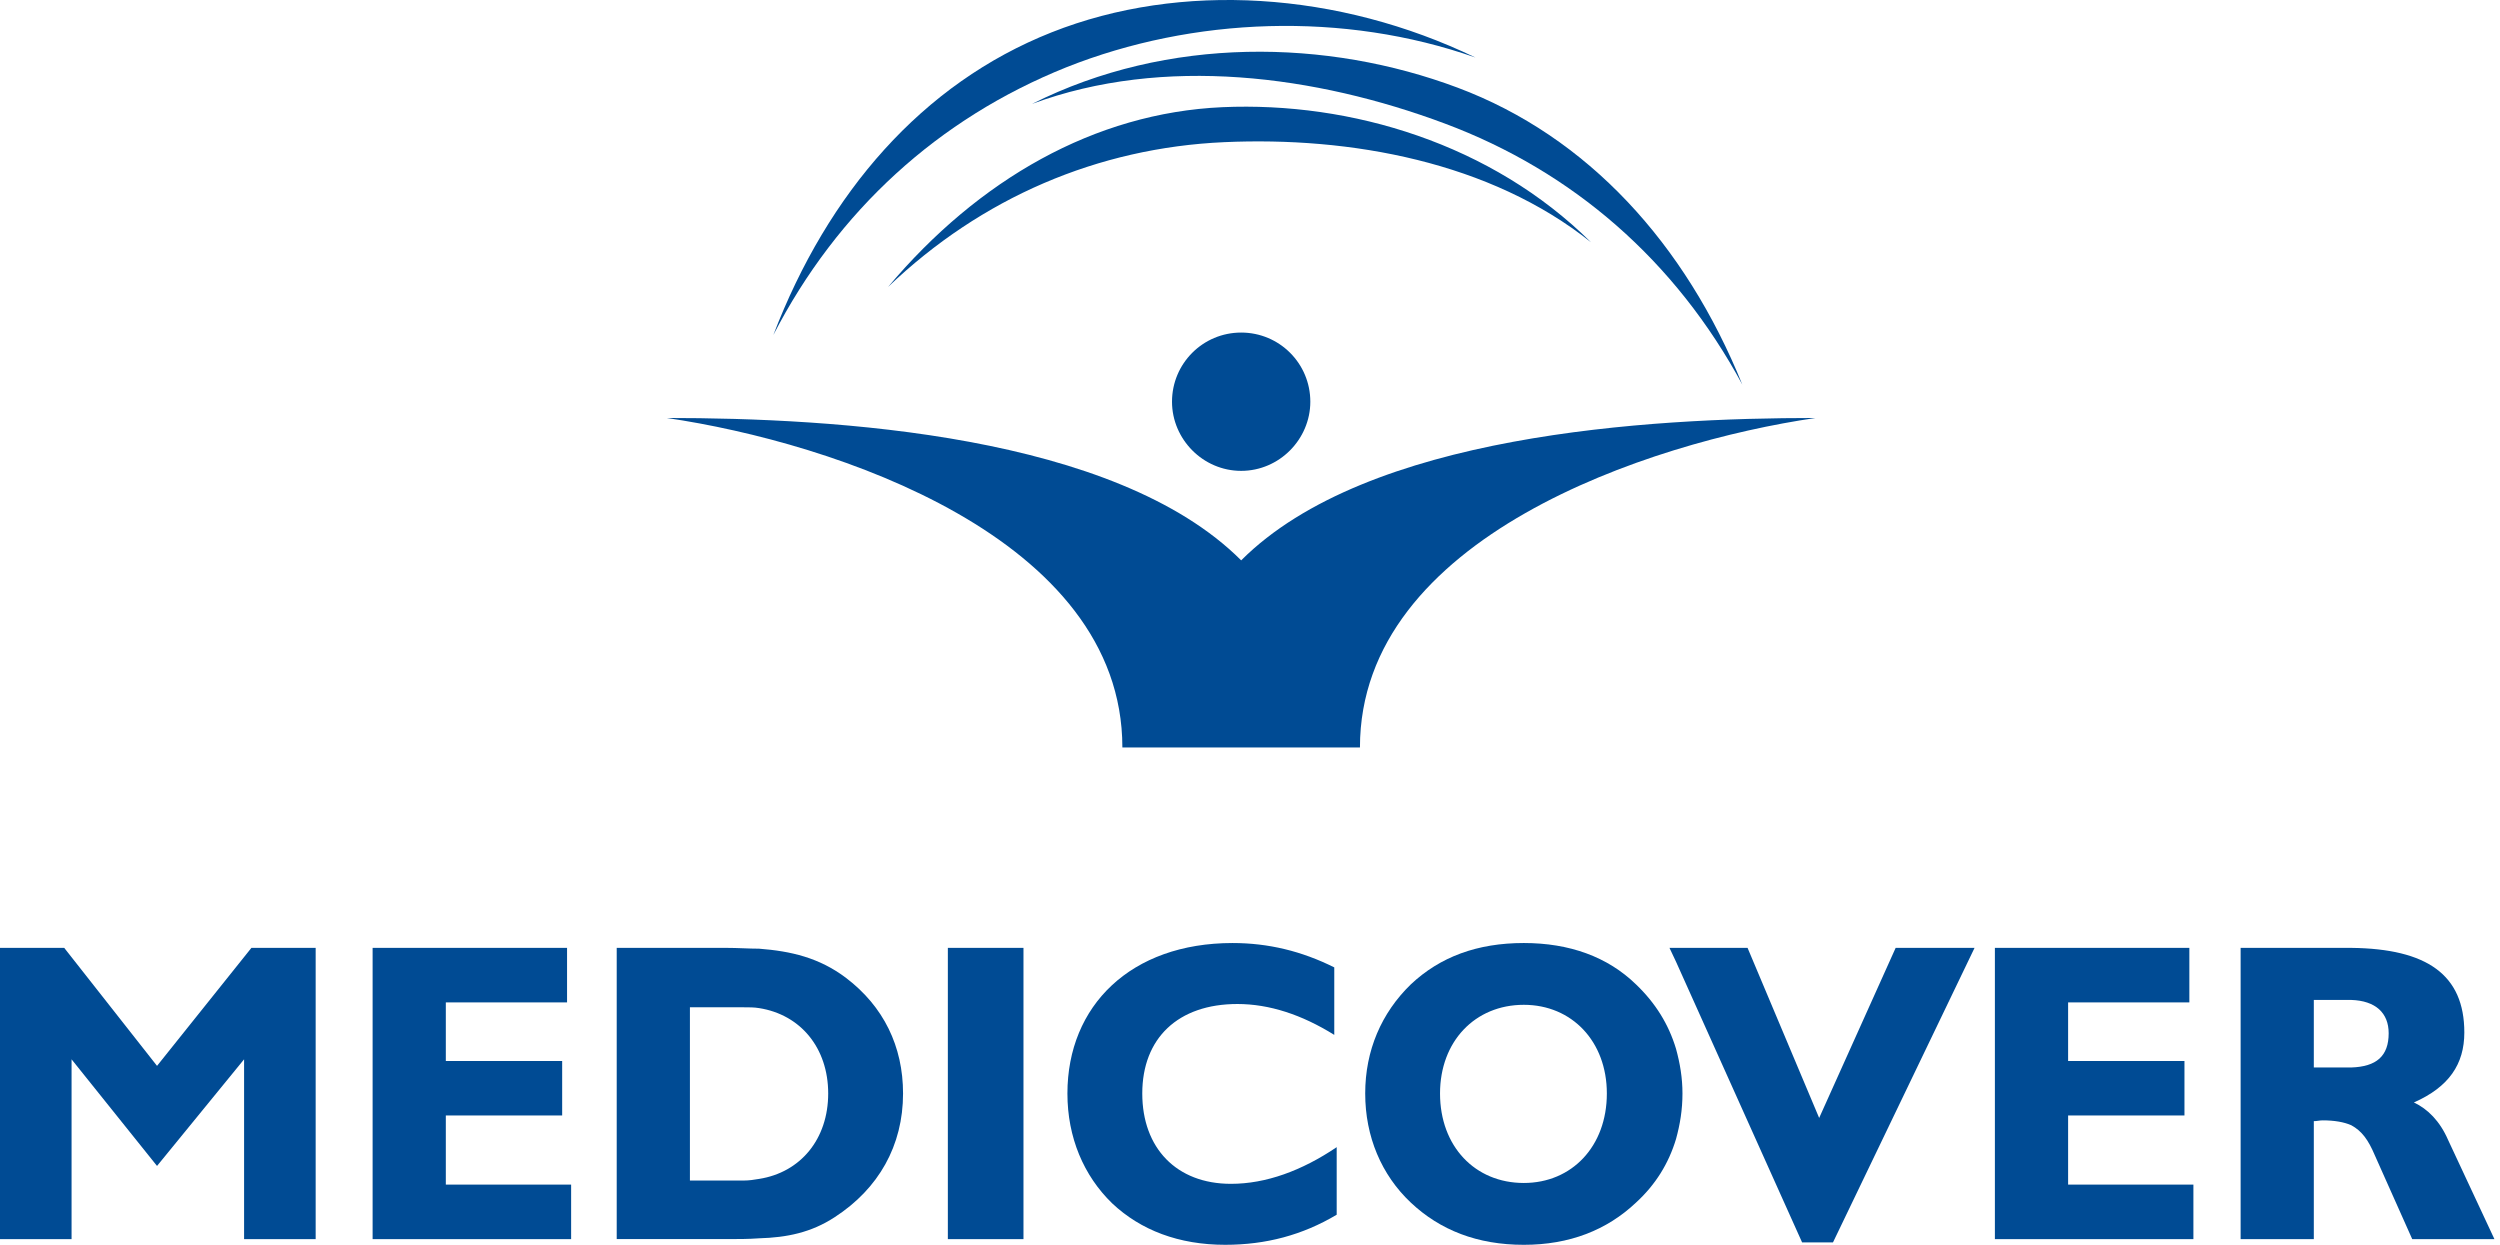
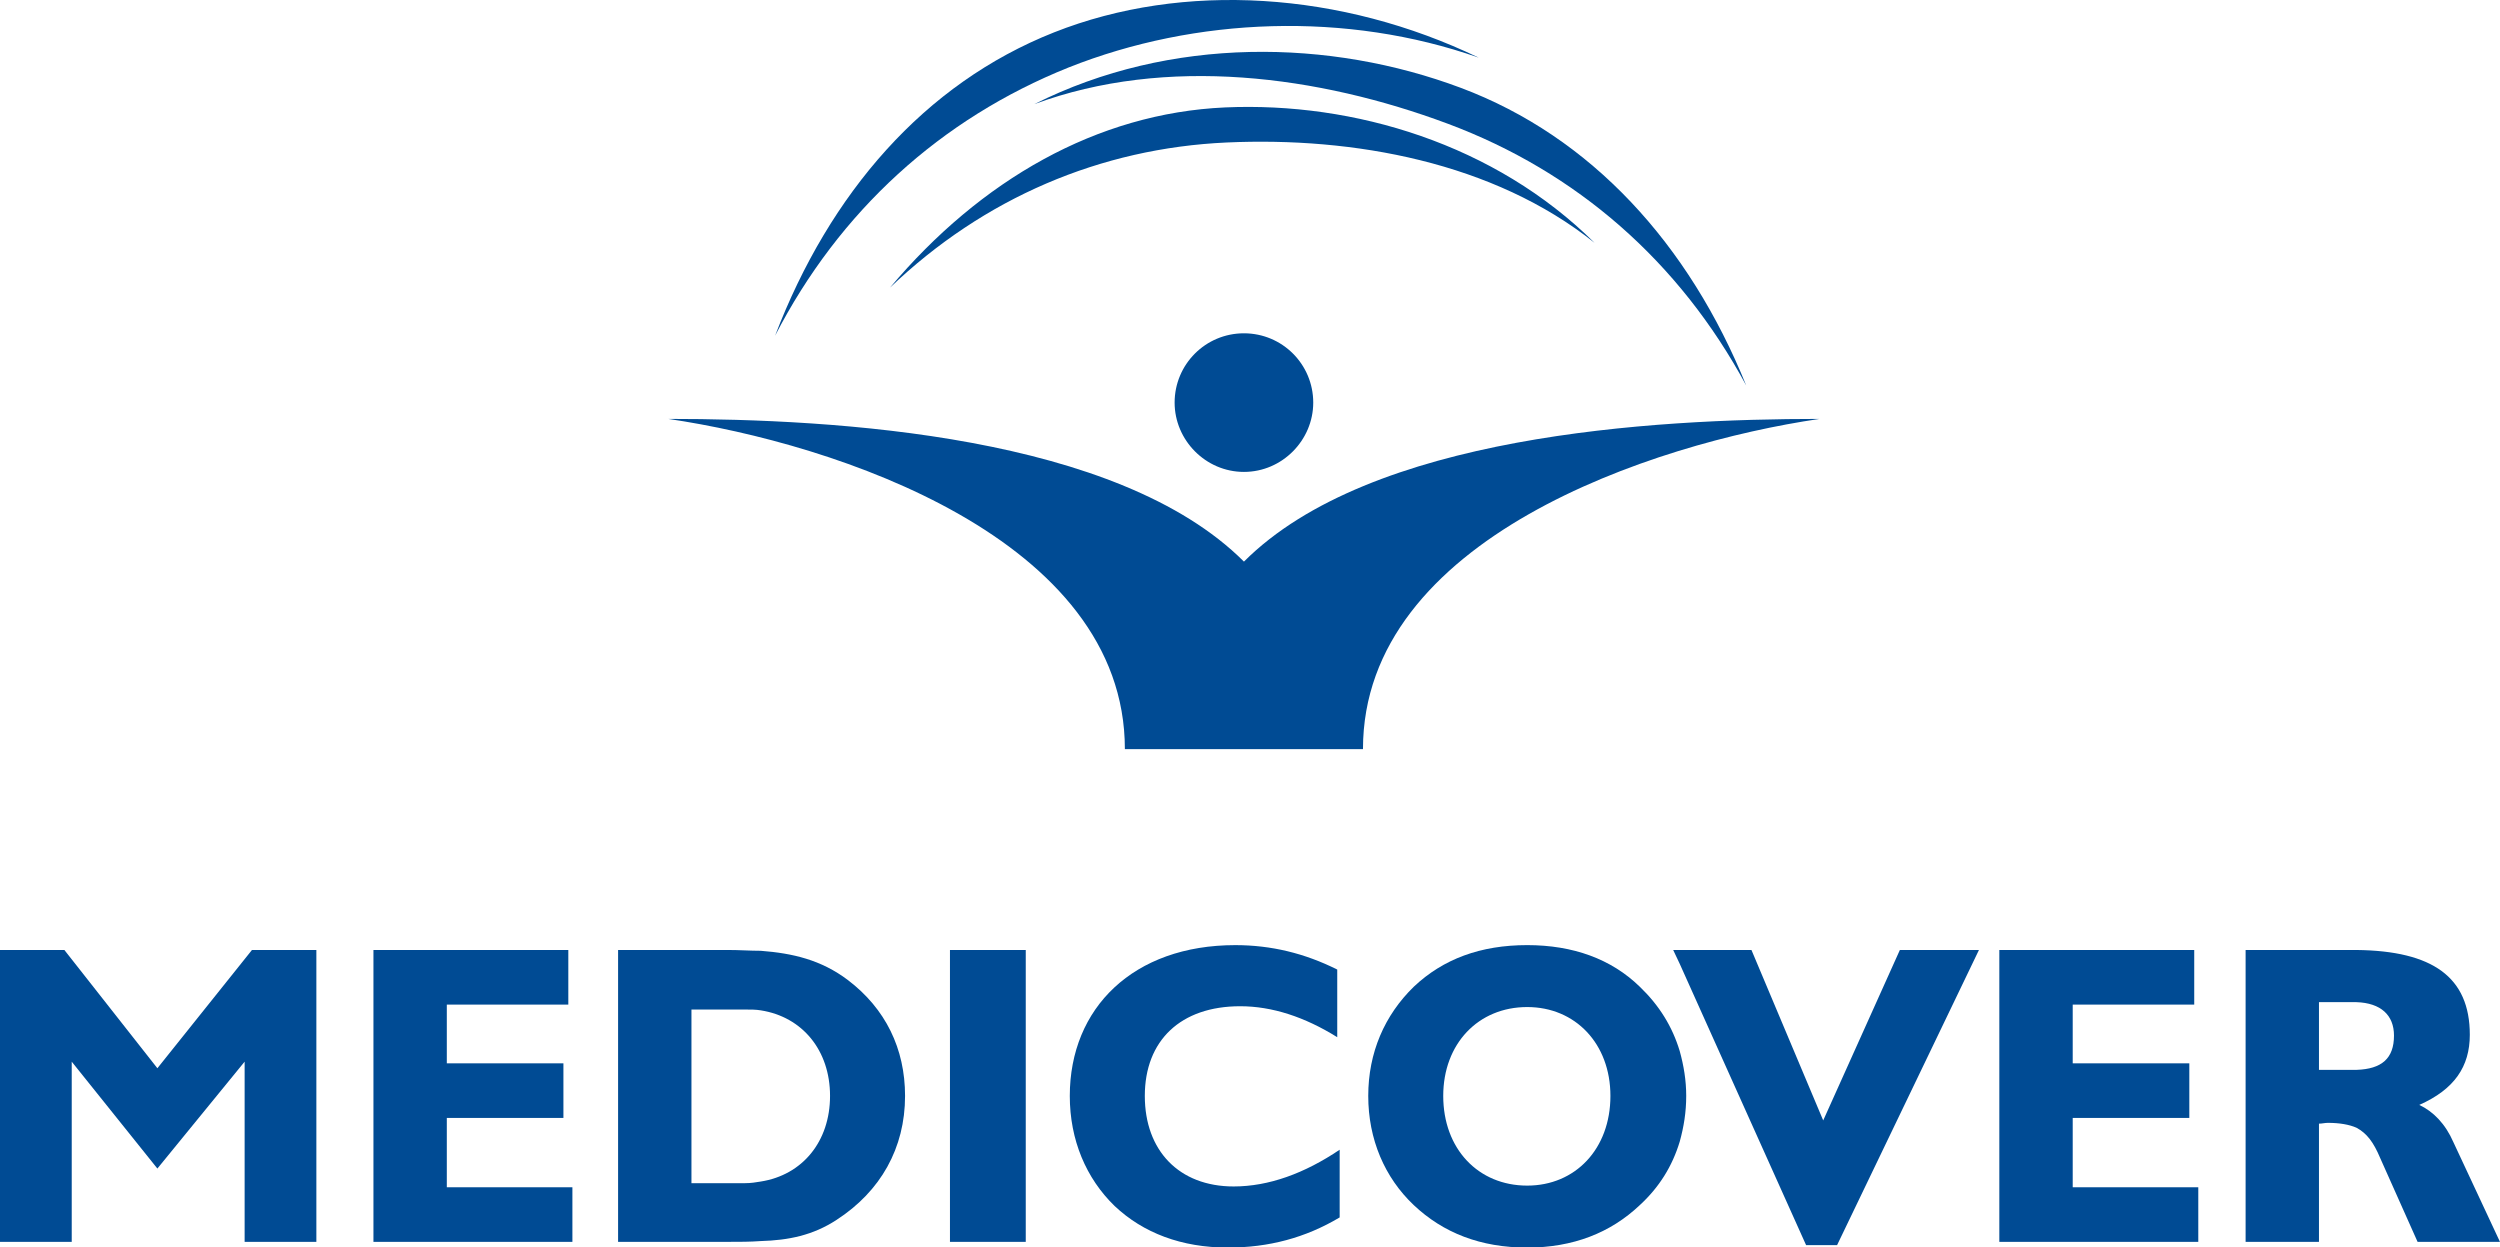
- <svg xmlns="http://www.w3.org/2000/svg" width="241" height="120" viewBox="0 0 241 120" fill="none">
+ <svg xmlns="http://www.w3.org/2000/svg" fill="none">
  <path d="M140.509 8.449C153.059 13.154 162.467 23.506 167.96 37.077C161.53 25.156 151.647 16.525 139.251 11.899C126.859 7.273 112.195 5.314 99.486 10.018C112.589 3.431 127.962 3.745 140.509 8.449Z" fill="#004B94" />
  <path d="M101.373 3.119C88.902 8.06 79.807 18.569 74.55 32.294C80.742 20.292 90.47 11.431 102.785 6.49C115.017 1.628 129.531 1.078 142.235 5.547C129.06 -0.802 113.844 -1.824 101.373 3.119Z" fill="#004B94" />
  <path d="M117.844 10.332C105.527 10.882 94.317 17.31 85.607 27.664C94.631 19.038 105.845 14.253 117.999 13.705C130.158 13.155 143.648 15.586 153.371 23.355C143.802 13.863 130.234 9.784 117.844 10.332Z" fill="#004B94" />
  <path d="M119.648 45.391C123.337 45.391 126.315 42.335 126.315 38.725C126.315 35.037 123.337 32.059 119.648 32.059C115.963 32.059 112.982 35.037 112.982 38.725C112.982 42.335 115.963 45.391 119.648 45.391Z" fill="#004B94" />
  <path d="M131.099 72.056C131.099 51.821 158.941 42.645 175.019 40.293C158.86 40.293 131.804 41.859 119.65 54.019C107.488 41.859 80.432 40.293 64.272 40.293C80.353 42.645 108.197 51.821 108.197 72.056H131.099Z" fill="#004B94" />
  <path d="M211.444 119.451V114.197H199.366V107.53H210.582V102.278H199.366V96.631H211.054V91.376H192.307V119.451L211.444 119.451ZM128.857 117.099V110.587C125.483 112.863 122.036 114.121 118.662 114.121C113.407 114.121 110.115 110.669 110.115 105.414C110.115 100.078 113.565 96.786 119.288 96.786C122.35 96.786 125.483 97.807 128.624 99.764V93.257C125.483 91.688 122.269 90.908 118.817 90.908C109.018 90.908 102.899 96.943 102.899 105.414C102.899 109.647 104.465 113.336 107.213 116.002C109.958 118.59 113.641 119.999 118.109 119.999C122.036 119.998 125.564 119.061 128.857 117.099ZM98.663 91.376H91.373V119.451H98.663V91.376ZM55.057 119.451V114.197H42.977V107.53H54.193V102.278H42.977V96.631H54.664V91.376H35.92V119.451L55.057 119.451ZM30.43 119.451V91.376H24.235L15.138 102.75L6.192 91.376H0V119.451H6.899V102.118L15.138 112.397L23.53 102.118V119.451L30.43 119.451Z" fill="#004B94" />
  <path d="M81.567 94.276C78.973 92.314 76.231 91.689 73.174 91.453C72.152 91.453 71.136 91.374 69.96 91.374H59.451V119.449H69.96C71.136 119.449 72.152 119.449 73.174 119.373C75.838 119.297 78.193 118.823 80.466 117.335C84.702 114.59 87.054 110.433 87.054 105.412C87.054 100.864 85.174 97.022 81.567 94.276ZM73.174 113.647C72.7 113.726 72.231 113.804 71.684 113.804H66.508V97.103H71.684C72.231 97.103 72.7 97.103 73.174 97.181C77.174 97.807 79.838 101.021 79.838 105.411C79.838 109.807 77.174 113.021 73.174 113.647Z" fill="#004B94" />
  <path d="M161.567 101.102C160.857 98.744 159.599 96.706 157.719 94.904C154.977 92.235 151.294 90.907 146.896 90.907C142.422 90.907 138.82 92.235 135.993 94.904C133.172 97.649 131.606 101.256 131.606 105.411C131.606 109.57 133.172 113.258 135.993 115.922C138.82 118.589 142.422 120 146.896 120C151.294 120 154.901 118.588 157.719 115.922C159.6 114.196 160.857 112.158 161.567 109.806C161.957 108.394 162.19 106.983 162.19 105.411C162.19 103.92 161.957 102.514 161.567 101.102ZM146.895 114.039C142.191 114.039 138.819 110.511 138.819 105.411C138.819 100.389 142.191 96.864 146.895 96.864C151.526 96.864 154.9 100.389 154.9 105.411C154.9 110.511 151.526 114.039 146.895 114.039Z" fill="#004B94" />
  <path d="M182.741 91.375L175.367 107.77L168.465 91.375H160.937L161.568 92.711L173.722 119.767H176.7L190.347 91.375H182.741Z" fill="#004B94" />
  <path d="M235.992 109.883C235.209 108.079 234.033 106.903 232.7 106.277C236.073 104.786 237.561 102.591 237.561 99.531C237.561 93.963 233.957 91.456 226.659 91.375H215.996V119.452H223.052V108.079C223.369 108.079 223.6 108.003 223.916 108.003C225.011 108.003 225.952 108.16 226.659 108.471C227.678 109.022 228.306 109.883 228.933 111.371L232.539 119.452H240.463L235.992 109.883ZM226.659 102.905H223.052V96.394H226.659C229.011 96.472 230.268 97.648 230.268 99.608C230.269 101.805 229.092 102.827 226.659 102.905Z" fill="#004B94" />
</svg>
